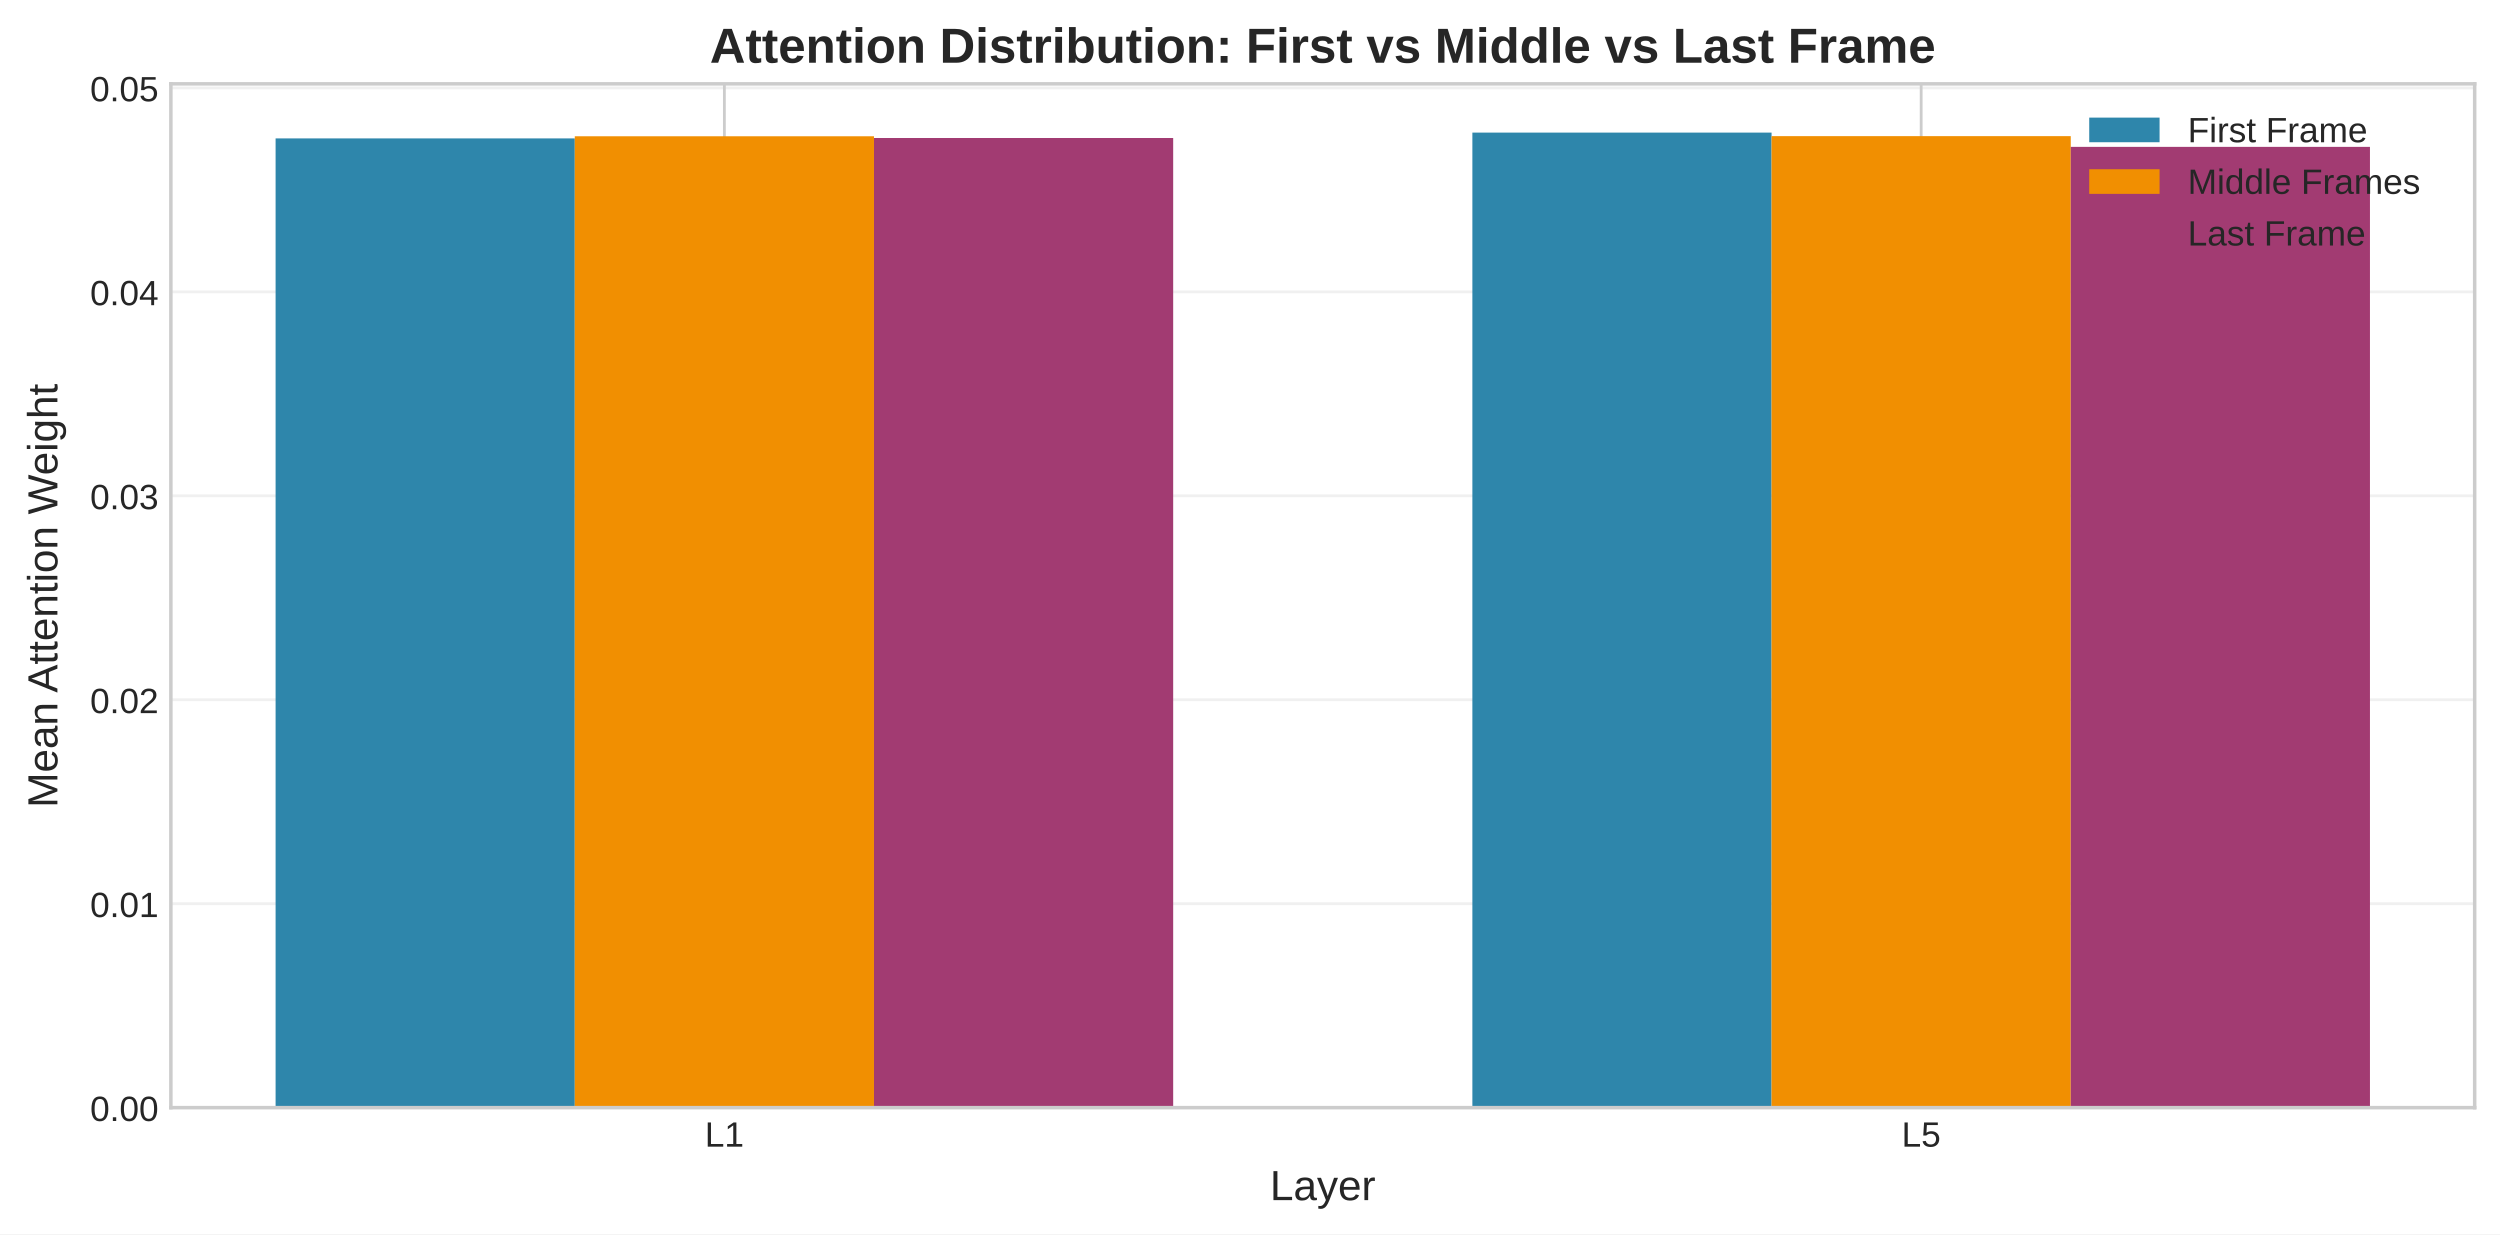
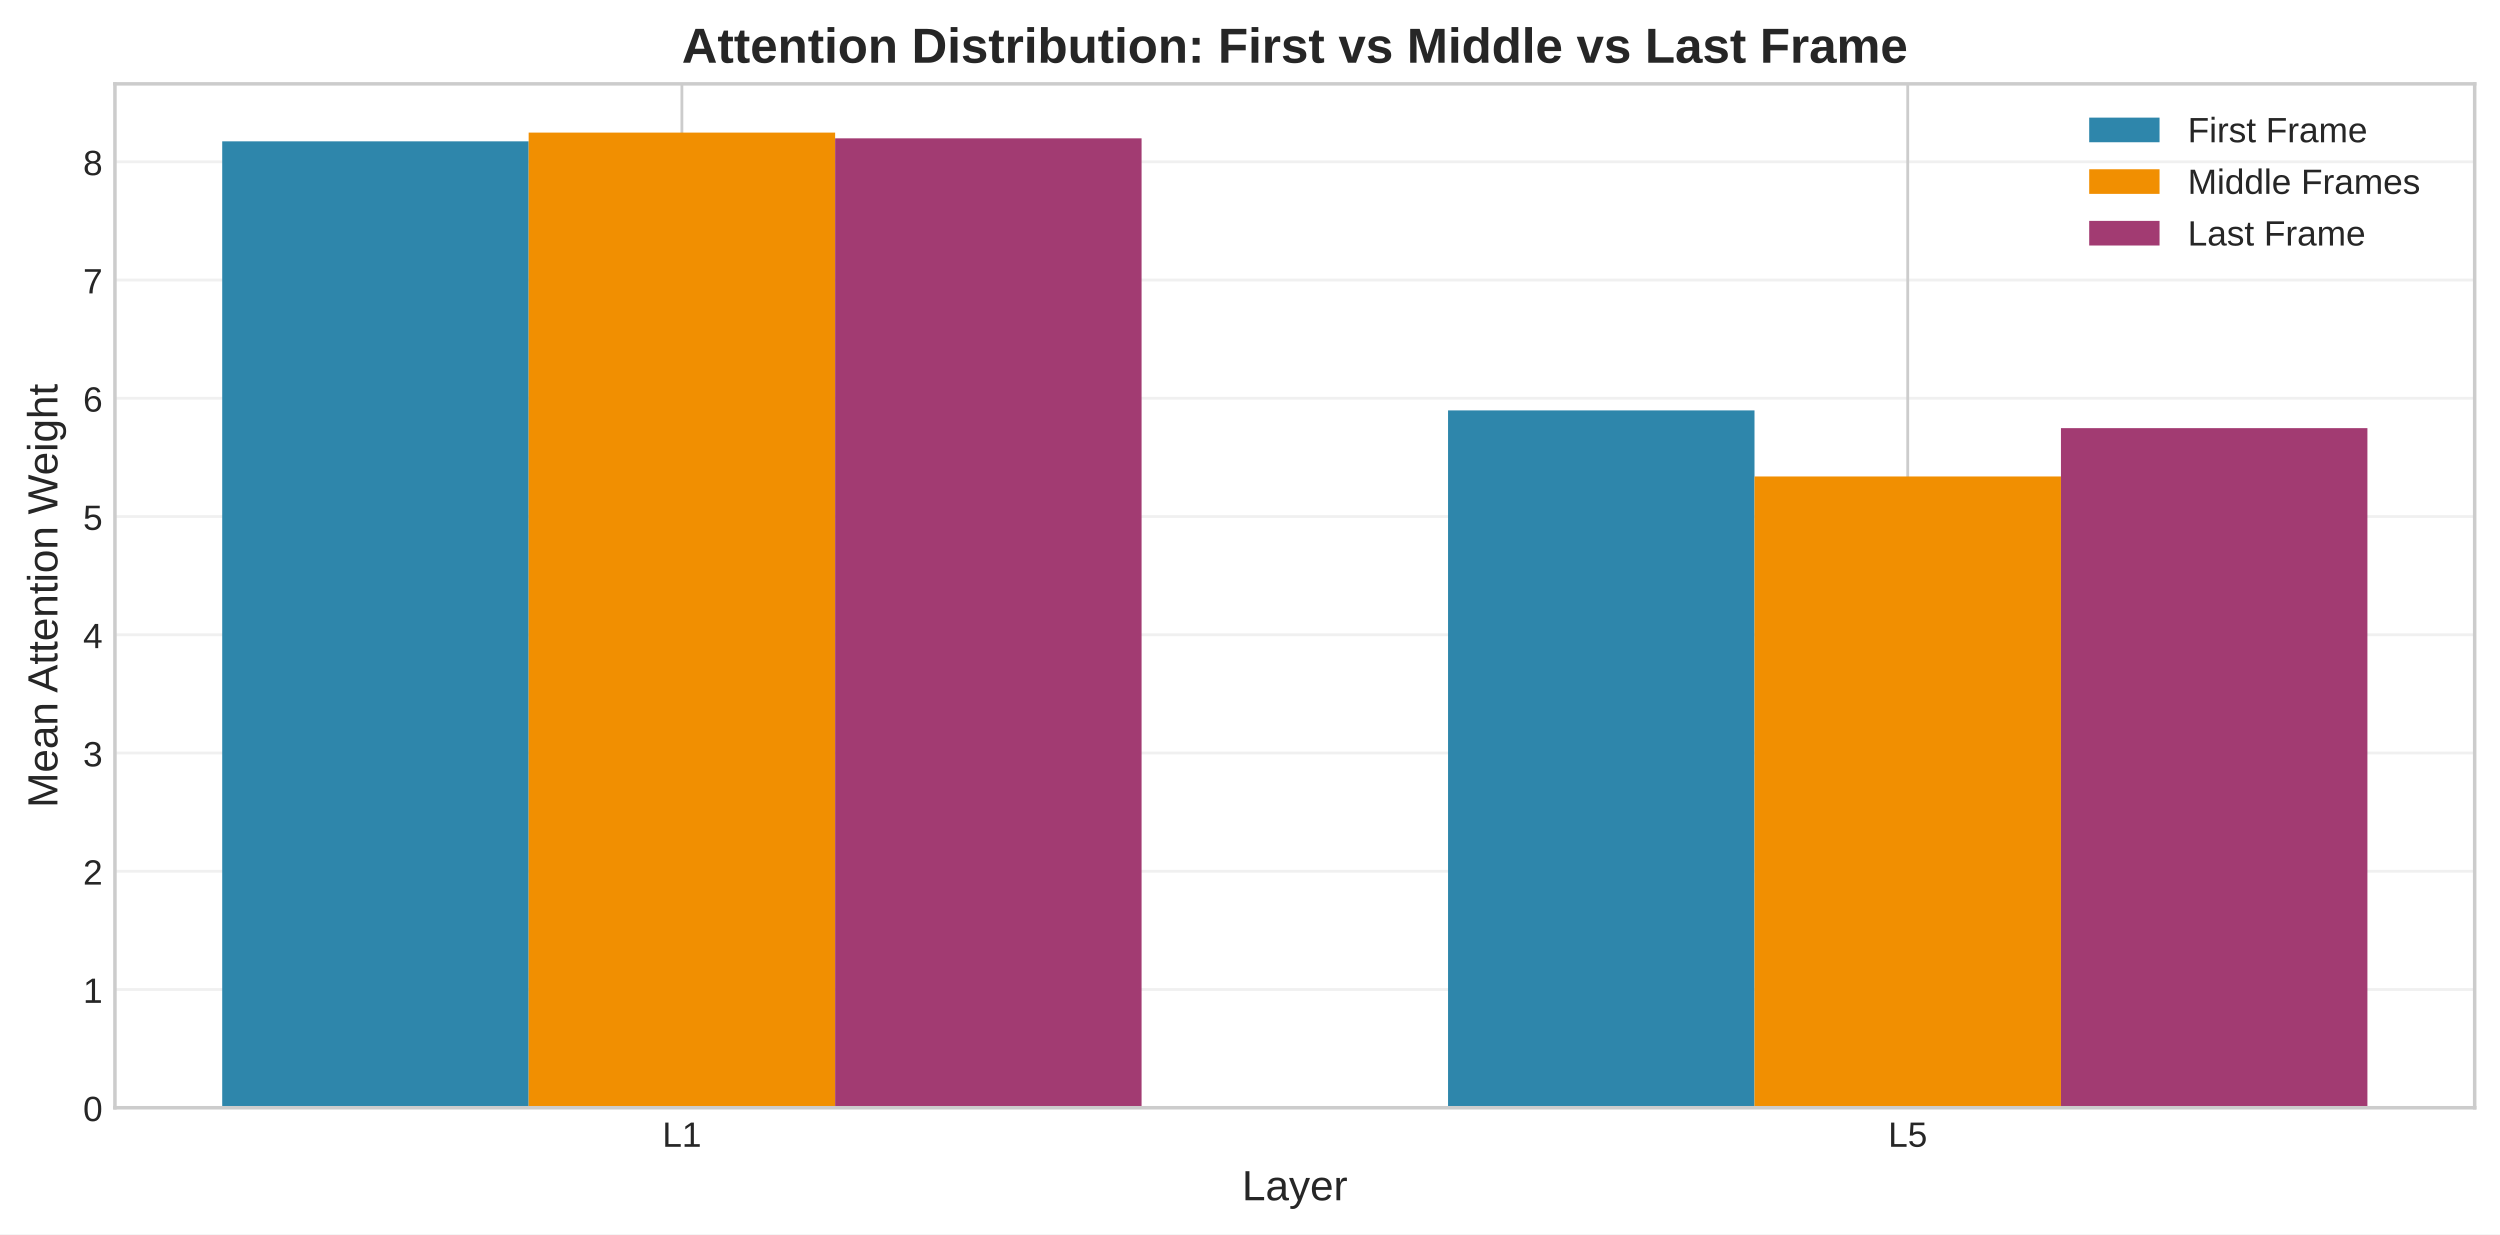
- <svg xmlns="http://www.w3.org/2000/svg" width="710.739pt" height="350.89pt" viewBox="0 0 710.739 350.89" version="1.1">
+ <svg xmlns="http://www.w3.org/2000/svg" width="710.676pt" height="350.89pt" viewBox="0 0 710.676 350.89" version="1.1">
  <defs>
    <style type="text/css">*{stroke-linejoin: round; stroke-linecap: butt}</style>
  </defs>
  <g id="figure_1">
    <g id="patch_1">
-       <path d="M 0 350.89  L 710.739 350.89  L 710.739 0  L 0 0  z " style="fill: #ffffff" />
+       <path d="M 0 350.89  L 710.676 350.89  L 710.676 0  L 0 0  z " style="fill: #ffffff" />
    </g>
    <g id="axes_1">
      <g id="patch_2">
-         <path d="M 48.579 314.898  L 703.539 314.898  L 703.539 23.838  L 48.579 23.838  z " style="fill: #ffffff" />
+         <path d="M 32.676 314.898  L 703.476 314.898  L 703.476 23.838  L 32.676 23.838  z " style="fill: #ffffff" />
      </g>
      <g id="matplotlib.axis_1">
        <g id="xtick_1">
          <g id="line2d_1">
-             <path d="M 205.94 314.898  L 205.94 23.838  " clip-path="url(#p11e95cac04)" style="fill: none; stroke: #cccccc; stroke-width: 0.8; stroke-linecap: round" />
+             <path d="M 193.842 314.898  L 193.842 23.838  " clip-path="url(#pefec69f722)" style="fill: none; stroke: #cccccc; stroke-width: 0.8; stroke-linecap: round" />
          </g>
          <g id="line2d_2" />
          <g id="text_1">
-             <text style="font-size: 10px; font-family: 'Arial', 'DejaVu Sans', 'Helvetica', sans-serif; text-anchor: middle; fill: #262626" x="205.94" y="325.996" transform="rotate(-0 205.9399 325.9962)">L1</text>
+             <text style="font-size: 10px; font-family: 'Arial', 'DejaVu Sans', 'Helvetica', sans-serif; text-anchor: middle; fill: #262626" x="193.842" y="325.996" transform="rotate(-0 193.8425 325.9962)">L1</text>
          </g>
        </g>
        <g id="xtick_2">
          <g id="line2d_3">
-             <path d="M 546.179 314.898  L 546.179 23.838  " clip-path="url(#p11e95cac04)" style="fill: none; stroke: #cccccc; stroke-width: 0.8; stroke-linecap: round" />
+             <path d="M 542.31 314.898  L 542.31 23.838  " clip-path="url(#pefec69f722)" style="fill: none; stroke: #cccccc; stroke-width: 0.8; stroke-linecap: round" />
          </g>
          <g id="line2d_4" />
          <g id="text_2">
-             <text style="font-size: 10px; font-family: 'Arial', 'DejaVu Sans', 'Helvetica', sans-serif; text-anchor: middle; fill: #262626" x="546.179" y="325.996" transform="rotate(-0 546.1789 325.9962)">L5</text>
+             <text style="font-size: 10px; font-family: 'Arial', 'DejaVu Sans', 'Helvetica', sans-serif; text-anchor: middle; fill: #262626" x="542.31" y="325.996" transform="rotate(-0 542.31 325.9962)">L5</text>
          </g>
        </g>
        <g id="text_3">
-           <text style="font-size: 12px; font-family: 'Arial', 'DejaVu Sans', 'Helvetica', sans-serif; text-anchor: middle; fill: #262626" x="376.059" y="341.194" transform="rotate(-0 376.0594 341.1941)">Layer</text>
+           <text style="font-size: 12px; font-family: 'Arial', 'DejaVu Sans', 'Helvetica', sans-serif; text-anchor: middle; fill: #262626" x="368.076" y="341.194" transform="rotate(-0 368.0763 341.1941)">Layer</text>
        </g>
      </g>
      <g id="matplotlib.axis_2">
        <g id="ytick_1">
          <g id="line2d_5">
-             <path d="M 48.579 314.898  L 703.539 314.898  " clip-path="url(#p11e95cac04)" style="fill: none; stroke: #cccccc; stroke-opacity: 0.3; stroke-width: 0.8; stroke-linecap: round" />
+             <path d="M 32.676 314.898  L 703.476 314.898  " clip-path="url(#pefec69f722)" style="fill: none; stroke: #cccccc; stroke-opacity: 0.3; stroke-width: 0.8; stroke-linecap: round" />
          </g>
          <g id="line2d_6" />
          <g id="text_4">
-             <text style="font-size: 10px; font-family: 'Arial', 'DejaVu Sans', 'Helvetica', sans-serif; text-anchor: end; fill: #262626" x="45.079" y="318.697" transform="rotate(-0 45.07937 318.697)">0.00</text>
+             <text style="font-size: 10px; font-family: 'Arial', 'DejaVu Sans', 'Helvetica', sans-serif; text-anchor: end; fill: #262626" x="29.176" y="318.697" transform="rotate(-0 29.17625 318.697)">0</text>
          </g>
        </g>
        <g id="ytick_2">
          <g id="line2d_7">
-             <path d="M 48.579 256.917  L 703.539 256.917  " clip-path="url(#p11e95cac04)" style="fill: none; stroke: #cccccc; stroke-opacity: 0.3; stroke-width: 0.8; stroke-linecap: round" />
+             <path d="M 32.676 281.284  L 703.476 281.284  " clip-path="url(#pefec69f722)" style="fill: none; stroke: #cccccc; stroke-opacity: 0.3; stroke-width: 0.8; stroke-linecap: round" />
          </g>
          <g id="line2d_8" />
          <g id="text_5">
-             <text style="font-size: 10px; font-family: 'Arial', 'DejaVu Sans', 'Helvetica', sans-serif; text-anchor: end; fill: #262626" x="45.079" y="260.716" transform="rotate(-0 45.07937 260.7163)">0.01</text>
+             <text style="font-size: 10px; font-family: 'Arial', 'DejaVu Sans', 'Helvetica', sans-serif; text-anchor: end; fill: #262626" x="29.176" y="285.084" transform="rotate(-0 29.17625 285.0836)">1</text>
          </g>
        </g>
        <g id="ytick_3">
          <g id="line2d_9">
-             <path d="M 48.579 198.936  L 703.539 198.936  " clip-path="url(#p11e95cac04)" style="fill: none; stroke: #cccccc; stroke-opacity: 0.3; stroke-width: 0.8; stroke-linecap: round" />
+             <path d="M 32.676 247.671  L 703.476 247.671  " clip-path="url(#pefec69f722)" style="fill: none; stroke: #cccccc; stroke-opacity: 0.3; stroke-width: 0.8; stroke-linecap: round" />
          </g>
          <g id="line2d_10" />
          <g id="text_6">
-             <text style="font-size: 10px; font-family: 'Arial', 'DejaVu Sans', 'Helvetica', sans-serif; text-anchor: end; fill: #262626" x="45.079" y="202.736" transform="rotate(-0 45.07937 202.7355)">0.02</text>
+             <text style="font-size: 10px; font-family: 'Arial', 'DejaVu Sans', 'Helvetica', sans-serif; text-anchor: end; fill: #262626" x="29.176" y="251.47" transform="rotate(-0 29.17625 251.4703)">2</text>
          </g>
        </g>
        <g id="ytick_4">
          <g id="line2d_11">
-             <path d="M 48.579 140.956  L 703.539 140.956  " clip-path="url(#p11e95cac04)" style="fill: none; stroke: #cccccc; stroke-opacity: 0.3; stroke-width: 0.8; stroke-linecap: round" />
+             <path d="M 32.676 214.058  L 703.476 214.058  " clip-path="url(#pefec69f722)" style="fill: none; stroke: #cccccc; stroke-opacity: 0.3; stroke-width: 0.8; stroke-linecap: round" />
          </g>
          <g id="line2d_12" />
          <g id="text_7">
-             <text style="font-size: 10px; font-family: 'Arial', 'DejaVu Sans', 'Helvetica', sans-serif; text-anchor: end; fill: #262626" x="45.079" y="144.755" transform="rotate(-0 45.07937 144.7548)">0.03</text>
+             <text style="font-size: 10px; font-family: 'Arial', 'DejaVu Sans', 'Helvetica', sans-serif; text-anchor: end; fill: #262626" x="29.176" y="217.857" transform="rotate(-0 29.17625 217.8569)">3</text>
          </g>
        </g>
        <g id="ytick_5">
          <g id="line2d_13">
-             <path d="M 48.579 82.975  L 703.539 82.975  " clip-path="url(#p11e95cac04)" style="fill: none; stroke: #cccccc; stroke-opacity: 0.3; stroke-width: 0.8; stroke-linecap: round" />
+             <path d="M 32.676 180.444  L 703.476 180.444  " clip-path="url(#pefec69f722)" style="fill: none; stroke: #cccccc; stroke-opacity: 0.3; stroke-width: 0.8; stroke-linecap: round" />
          </g>
          <g id="line2d_14" />
          <g id="text_8">
-             <text style="font-size: 10px; font-family: 'Arial', 'DejaVu Sans', 'Helvetica', sans-serif; text-anchor: end; fill: #262626" x="45.079" y="86.774" transform="rotate(-0 45.07937 86.77406)">0.04</text>
+             <text style="font-size: 10px; font-family: 'Arial', 'DejaVu Sans', 'Helvetica', sans-serif; text-anchor: end; fill: #262626" x="29.176" y="184.243" transform="rotate(-0 29.17625 184.2435)">4</text>
          </g>
        </g>
        <g id="ytick_6">
          <g id="line2d_15">
-             <path d="M 48.579 24.994  L 703.539 24.994  " clip-path="url(#p11e95cac04)" style="fill: none; stroke: #cccccc; stroke-opacity: 0.3; stroke-width: 0.8; stroke-linecap: round" />
+             <path d="M 32.676 146.831  L 703.476 146.831  " clip-path="url(#pefec69f722)" style="fill: none; stroke: #cccccc; stroke-opacity: 0.3; stroke-width: 0.8; stroke-linecap: round" />
          </g>
          <g id="line2d_16" />
          <g id="text_9">
-             <text style="font-size: 10px; font-family: 'Arial', 'DejaVu Sans', 'Helvetica', sans-serif; text-anchor: end; fill: #262626" x="45.079" y="28.793" transform="rotate(-0 45.07937 28.79331)">0.05</text>
+             <text style="font-size: 10px; font-family: 'Arial', 'DejaVu Sans', 'Helvetica', sans-serif; text-anchor: end; fill: #262626" x="29.176" y="150.63" transform="rotate(-0 29.17625 150.6301)">5</text>
          </g>
        </g>
-         <g id="text_10">
+         <g id="ytick_7">
+           <g id="line2d_17">
+             <path d="M 32.676 113.217  L 703.476 113.217  " clip-path="url(#pefec69f722)" style="fill: none; stroke: #cccccc; stroke-opacity: 0.3; stroke-width: 0.8; stroke-linecap: round" />
+           </g>
+           <g id="line2d_18" />
+           <g id="text_10">
+             <text style="font-size: 10px; font-family: 'Arial', 'DejaVu Sans', 'Helvetica', sans-serif; text-anchor: end; fill: #262626" x="29.176" y="117.017" transform="rotate(-0 29.17625 117.0167)">6</text>
+           </g>
+         </g>
+         <g id="ytick_8">
+           <g id="line2d_19">
+             <path d="M 32.676 79.604  L 703.476 79.604  " clip-path="url(#pefec69f722)" style="fill: none; stroke: #cccccc; stroke-opacity: 0.3; stroke-width: 0.8; stroke-linecap: round" />
+           </g>
+           <g id="line2d_20" />
+           <g id="text_11">
+             <text style="font-size: 10px; font-family: 'Arial', 'DejaVu Sans', 'Helvetica', sans-serif; text-anchor: end; fill: #262626" x="29.176" y="83.403" transform="rotate(-0 29.17625 83.40332)">7</text>
+           </g>
+         </g>
+         <g id="ytick_9">
+           <g id="line2d_21">
+             <path d="M 32.676 45.991  L 703.476 45.991  " clip-path="url(#pefec69f722)" style="fill: none; stroke: #cccccc; stroke-opacity: 0.3; stroke-width: 0.8; stroke-linecap: round" />
+           </g>
+           <g id="line2d_22" />
+           <g id="text_12">
+             <text style="font-size: 10px; font-family: 'Arial', 'DejaVu Sans', 'Helvetica', sans-serif; text-anchor: end; fill: #262626" x="29.176" y="49.79" transform="rotate(-0 29.17625 49.78993)">8</text>
+           </g>
+         </g>
+         <g id="text_13">
          <text style="font-size: 12px; font-family: 'Arial', 'DejaVu Sans', 'Helvetica', sans-serif; text-anchor: middle; fill: #262626" x="16.318" y="169.368" transform="rotate(-90 16.31812 169.3678)">Mean Attention Weight</text>
        </g>
      </g>
      <g id="patch_3">
-         <path d="M 78.35 314.898  L 163.41 314.898  L 163.41 39.34  L 78.35 39.34  z " clip-path="url(#p11e95cac04)" style="fill: #2e86ab" />
+         <path d="M 63.167 314.898  L 150.284 314.898  L 150.284 40.168  L 63.167 40.168  z " clip-path="url(#pefec69f722)" style="fill: #2e86ab" />
      </g>
      <g id="patch_4">
-         <path d="M 418.589 314.898  L 503.649 314.898  L 503.649 37.698  L 418.589 37.698  z " clip-path="url(#p11e95cac04)" style="fill: #2e86ab" />
+         <path d="M 411.635 314.898  L 498.752 314.898  L 498.752 116.663  L 411.635 116.663  z " clip-path="url(#pefec69f722)" style="fill: #2e86ab" />
      </g>
      <g id="patch_5">
-         <path d="M 163.41 314.898  L 248.47 314.898  L 248.47 38.748  L 163.41 38.748  z " clip-path="url(#p11e95cac04)" style="fill: #f18f01" />
+         <path d="M 150.284 314.898  L 237.401 314.898  L 237.401 37.698  L 150.284 37.698  z " clip-path="url(#pefec69f722)" style="fill: #f18f01" />
      </g>
      <g id="patch_6">
-         <path d="M 503.649 314.898  L 588.709 314.898  L 588.709 38.702  L 503.649 38.702  z " clip-path="url(#p11e95cac04)" style="fill: #f18f01" />
+         <path d="M 498.752 314.898  L 585.868 314.898  L 585.868 135.451  L 498.752 135.451  z " clip-path="url(#pefec69f722)" style="fill: #f18f01" />
      </g>
      <g id="patch_7">
-         <path d="M 248.47 314.898  L 333.53 314.898  L 333.53 39.226  L 248.47 39.226  z " clip-path="url(#p11e95cac04)" style="fill: #a23b72" />
+         <path d="M 237.401 314.898  L 324.518 314.898  L 324.518 39.32  L 237.401 39.32  z " clip-path="url(#pefec69f722)" style="fill: #a23b72" />
      </g>
      <g id="patch_8">
-         <path d="M 588.709 314.898  L 673.768 314.898  L 673.768 41.759  L 588.709 41.759  z " clip-path="url(#p11e95cac04)" style="fill: #a23b72" />
+         <path d="M 585.868 314.898  L 672.985 314.898  L 672.985 121.704  L 585.868 121.704  z " clip-path="url(#pefec69f722)" style="fill: #a23b72" />
      </g>
      <g id="patch_9">
-         <path d="M 48.579 314.898  L 48.579 23.838  " style="fill: none; stroke: #cccccc; stroke-linejoin: miter; stroke-linecap: square" />
+         <path d="M 32.676 314.898  L 32.676 23.838  " style="fill: none; stroke: #cccccc; stroke-linejoin: miter; stroke-linecap: square" />
      </g>
      <g id="patch_10">
-         <path d="M 703.539 314.898  L 703.539 23.838  " style="fill: none; stroke: #cccccc; stroke-linejoin: miter; stroke-linecap: square" />
+         <path d="M 703.476 314.898  L 703.476 23.838  " style="fill: none; stroke: #cccccc; stroke-linejoin: miter; stroke-linecap: square" />
      </g>
      <g id="patch_11">
-         <path d="M 48.579 314.898  L 703.539 314.898  " style="fill: none; stroke: #cccccc; stroke-linejoin: miter; stroke-linecap: square" />
+         <path d="M 32.676 314.898  L 703.476 314.898  " style="fill: none; stroke: #cccccc; stroke-linejoin: miter; stroke-linecap: square" />
      </g>
      <g id="patch_12">
-         <path d="M 48.579 23.838  L 703.539 23.838  " style="fill: none; stroke: #cccccc; stroke-linejoin: miter; stroke-linecap: square" />
+         <path d="M 32.676 23.838  L 703.476 23.838  " style="fill: none; stroke: #cccccc; stroke-linejoin: miter; stroke-linecap: square" />
      </g>
-       <g id="text_11">
-         <text style="font-weight: 700; font-size: 14px; font-family: 'Arial', 'DejaVu Sans', 'Helvetica', sans-serif; text-anchor: middle; fill: #262626" x="376.059" y="17.838" transform="rotate(-0 376.0594 17.83781)">Attention Distribution: First vs Middle vs Last Frame</text>
+       <g id="text_14">
+         <text style="font-weight: 700; font-size: 14px; font-family: 'Arial', 'DejaVu Sans', 'Helvetica', sans-serif; text-anchor: middle; fill: #262626" x="368.076" y="17.838" transform="rotate(-0 368.0763 17.83781)">Attention Distribution: First vs Middle vs Last Frame</text>
      </g>
      <g id="legend_1">
        <g id="patch_13">
-           <path d="M 593.958 40.436  L 613.958 40.436  L 613.958 33.436  L 593.958 33.436  z " style="fill: #2e86ab" />
+           <path d="M 593.895 40.436  L 613.895 40.436  L 613.895 33.436  L 593.895 33.436  z " style="fill: #2e86ab" />
        </g>
-         <g id="text_12">
-           <text style="font-size: 10px; font-family: 'Arial', 'DejaVu Sans', 'Helvetica', sans-serif; text-anchor: start; fill: #262626" x="621.958" y="40.436" transform="rotate(-0 621.9581 40.43625)">First Frame</text>
+         <g id="text_15">
+           <text style="font-size: 10px; font-family: 'Arial', 'DejaVu Sans', 'Helvetica', sans-serif; text-anchor: start; fill: #262626" x="621.895" y="40.436" transform="rotate(-0 621.895 40.43625)">First Frame</text>
        </g>
        <g id="patch_14">
-           <path d="M 593.958 55.114  L 613.958 55.114  L 613.958 48.114  L 593.958 48.114  z " style="fill: #f18f01" />
+           <path d="M 593.895 55.114  L 613.895 55.114  L 613.895 48.114  L 593.895 48.114  z " style="fill: #f18f01" />
        </g>
-         <g id="text_13">
-           <text style="font-size: 10px; font-family: 'Arial', 'DejaVu Sans', 'Helvetica', sans-serif; text-anchor: start; fill: #262626" x="621.958" y="55.114" transform="rotate(-0 621.9581 55.11438)">Middle Frames</text>
+         <g id="text_16">
+           <text style="font-size: 10px; font-family: 'Arial', 'DejaVu Sans', 'Helvetica', sans-serif; text-anchor: start; fill: #262626" x="621.895" y="55.114" transform="rotate(-0 621.895 55.11438)">Middle Frames</text>
        </g>
        <g id="patch_15">
-           <path d="M 593.958 69.793  L 613.958 69.793  L 613.958 62.792  L 593.958 62.792  z " style="fill: #a23b72" />
+           <path d="M 593.895 69.793  L 613.895 69.793  L 613.895 62.792  L 593.895 62.792  z " style="fill: #a23b72" />
        </g>
-         <g id="text_14">
-           <text style="font-size: 10px; font-family: 'Arial', 'DejaVu Sans', 'Helvetica', sans-serif; text-anchor: start; fill: #262626" x="621.958" y="69.793" transform="rotate(-0 621.9581 69.7925)">Last Frame</text>
+         <g id="text_17">
+           <text style="font-size: 10px; font-family: 'Arial', 'DejaVu Sans', 'Helvetica', sans-serif; text-anchor: start; fill: #262626" x="621.895" y="69.793" transform="rotate(-0 621.895 69.7925)">Last Frame</text>
        </g>
      </g>
    </g>
  </g>
  <defs>
-     <clipPath id="p11e95cac04">
-       <rect x="48.579" y="23.838" width="654.96" height="291.06" />
+     <clipPath id="pefec69f722">
+       <rect x="32.676" y="23.838" width="670.8" height="291.06" />
    </clipPath>
  </defs>
</svg>
